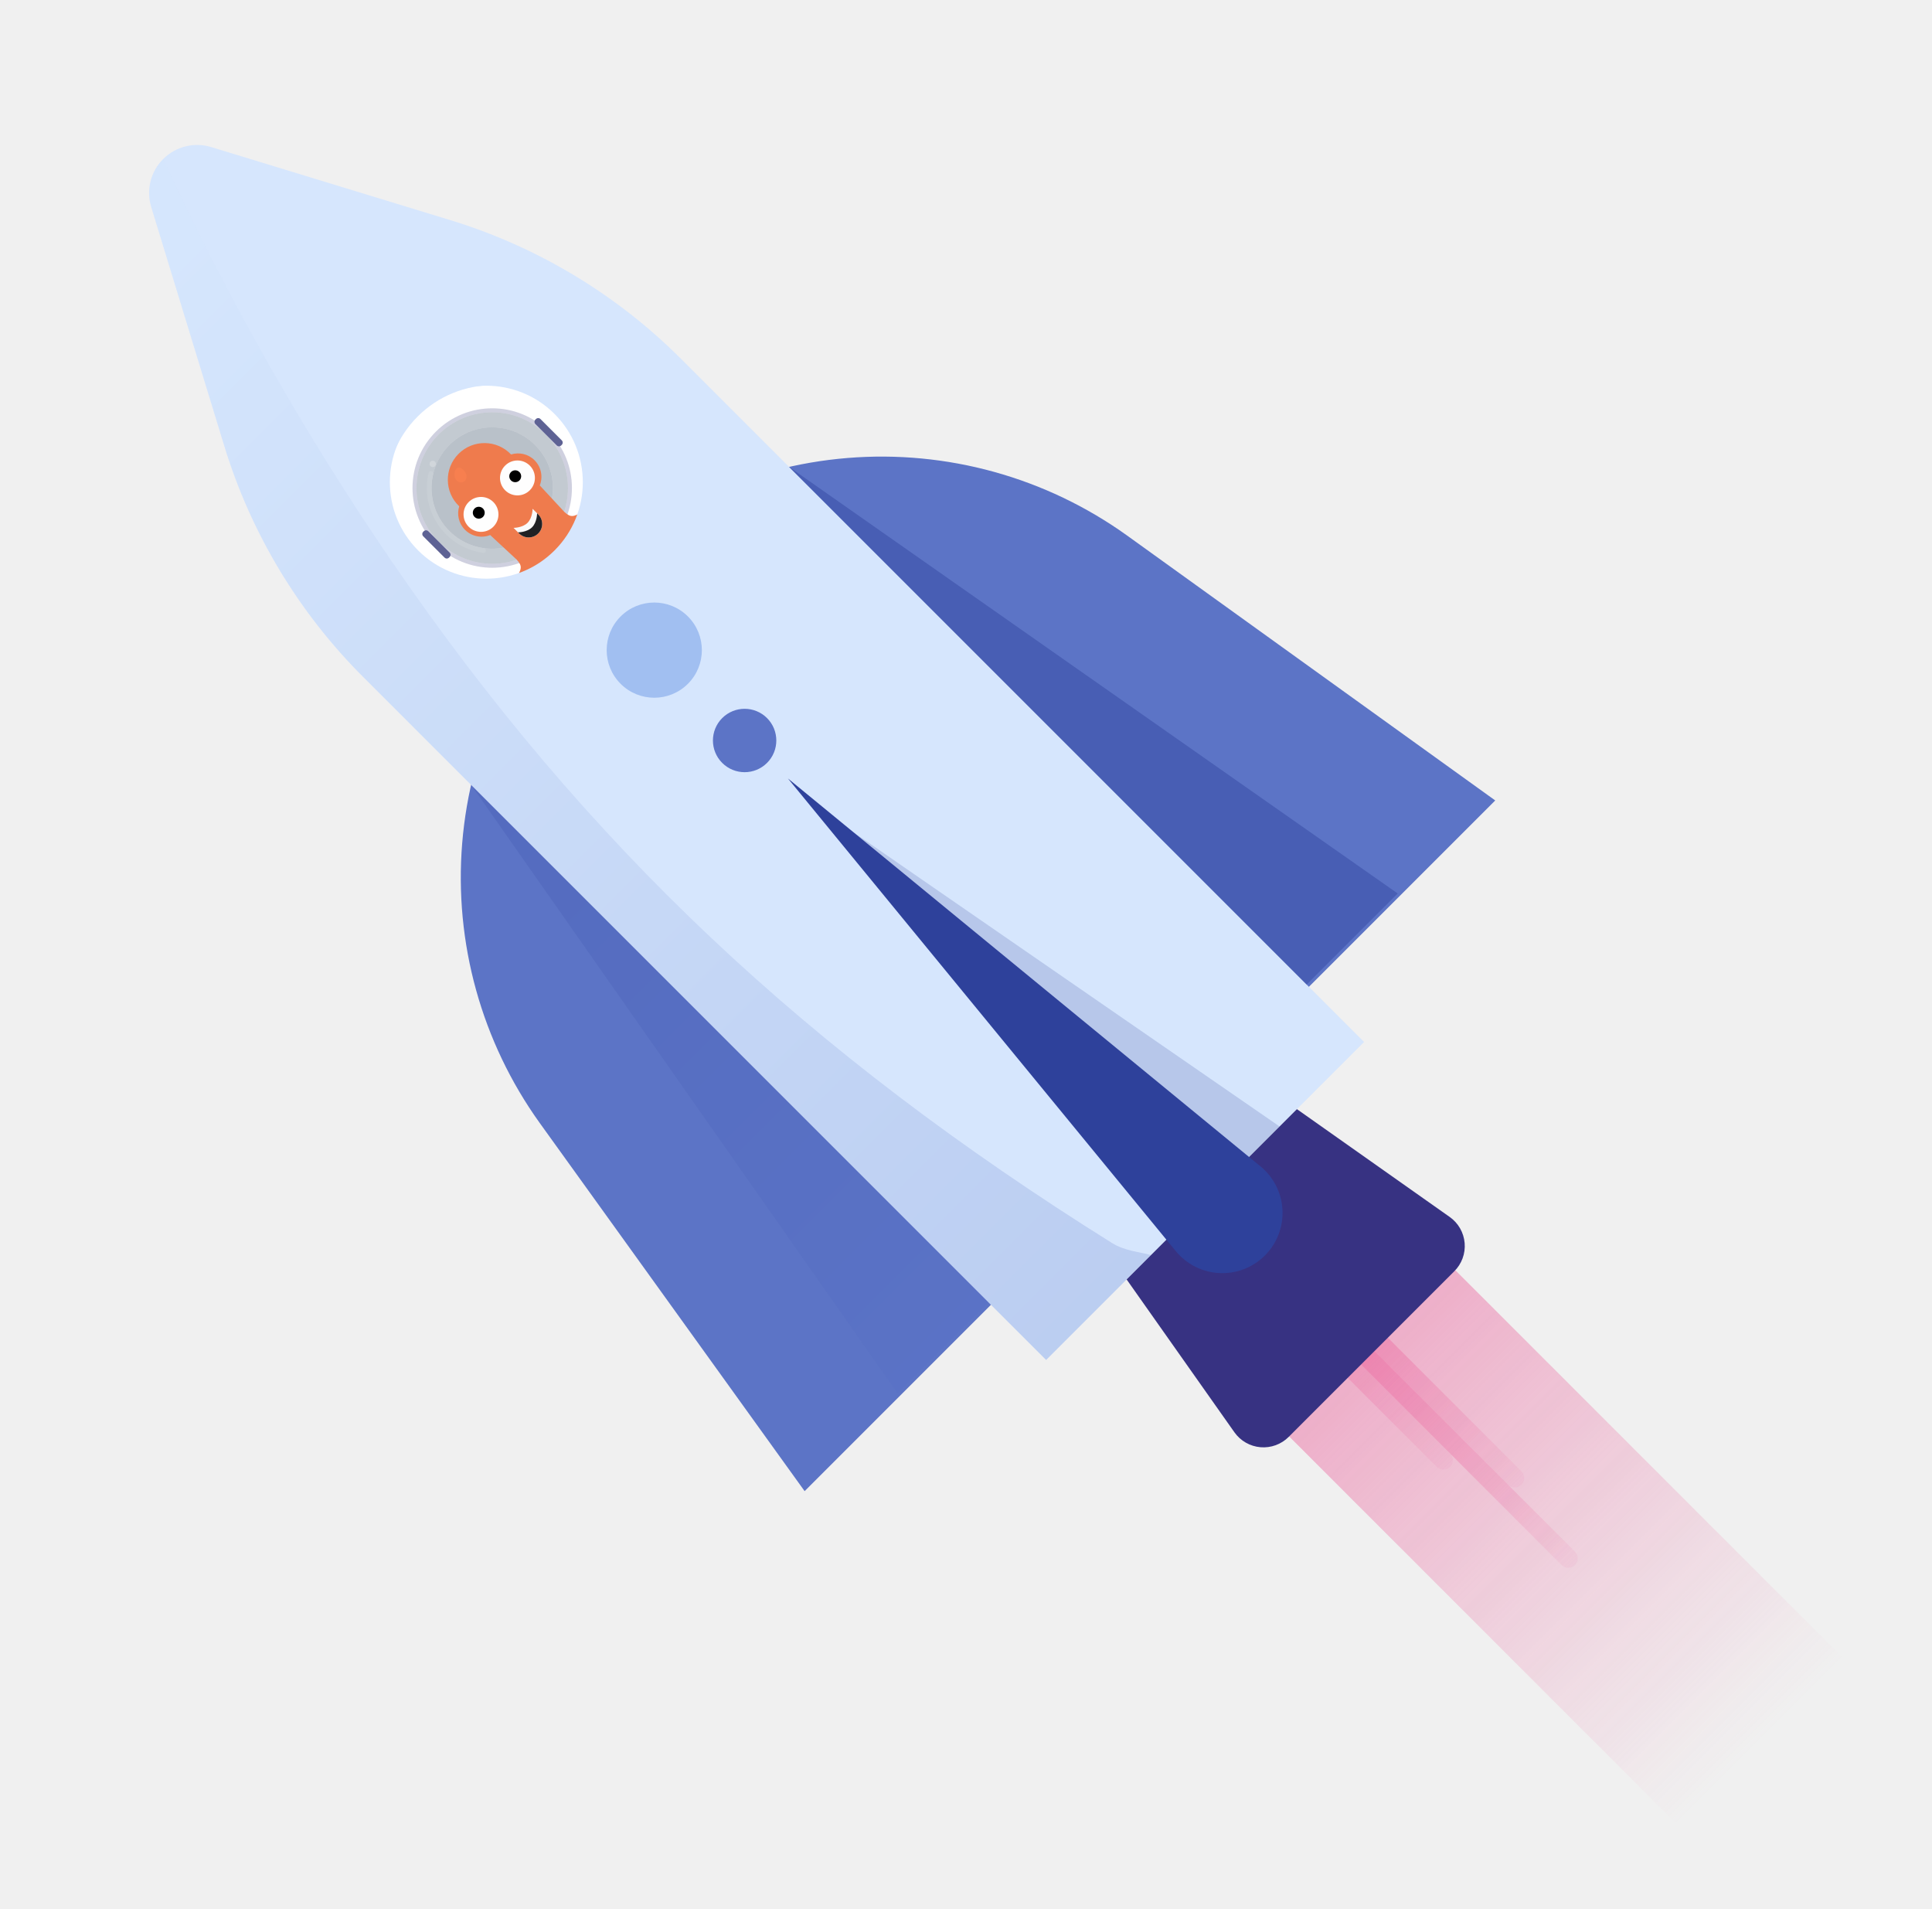
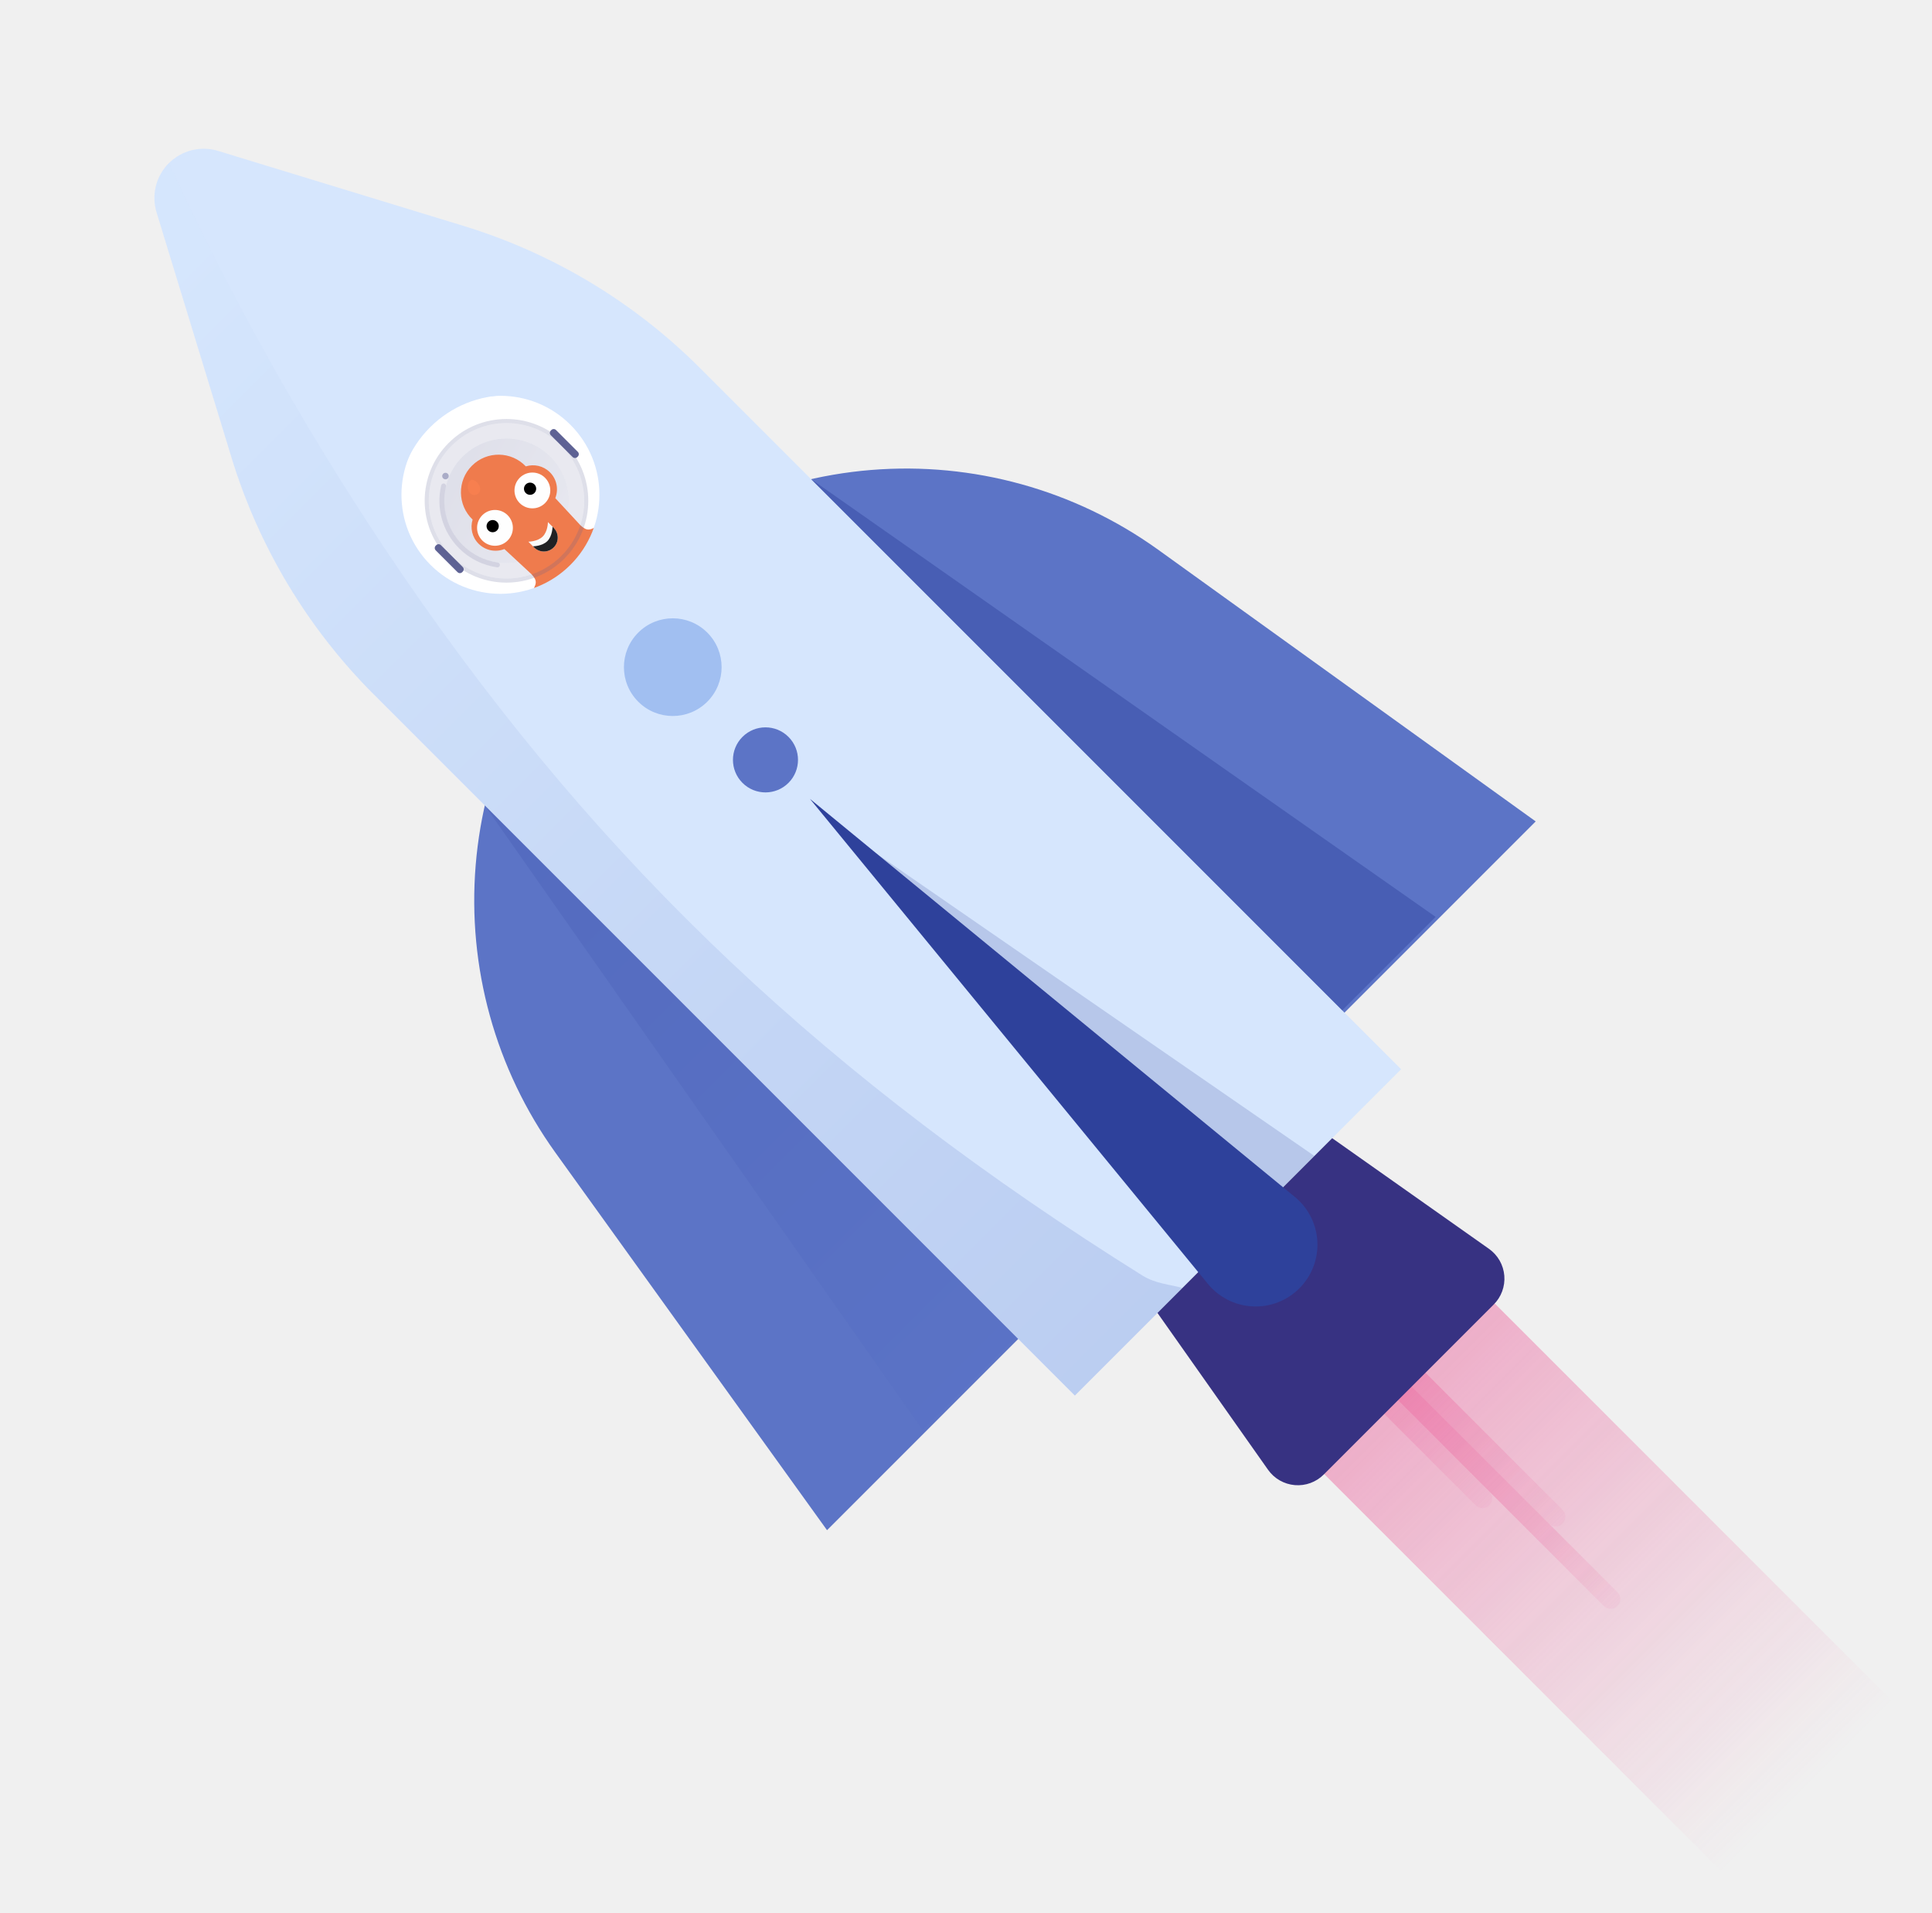
- <svg xmlns="http://www.w3.org/2000/svg" width="329" height="325" viewBox="0 0 329 325" fill="none">
-   <path opacity="0.9" d="M232.128 228.888L299.72 296.48" stroke="url(#paint0_linear)" stroke-width="40.029" stroke-linecap="round" />
-   <path opacity="0.9" d="M204.028 202.308L267.063 265.343" stroke="url(#paint1_linear)" stroke-width="3.222" stroke-linecap="round" />
-   <path opacity="0.9" d="M194.155 187.878L257.95 251.673" stroke="url(#paint2_linear)" stroke-width="3.222" stroke-linecap="round" />
-   <path opacity="0.9" d="M182.763 185.6L245.798 248.635" stroke="url(#paint3_linear)" stroke-width="3.222" stroke-linecap="round" />
-   <path d="M254.624 136.297L137.019 253.902L91.905 191.207C82 177.4 77.322 160.524 78.705 143.588C80.088 126.652 87.443 110.759 99.457 98.743V98.743C111.473 86.726 127.368 79.369 144.305 77.984C161.242 76.6 178.12 81.278 191.928 91.184L254.624 136.297Z" fill="#5C74C6" />
-   <path d="M115.942 61.075L232.288 177.421L178.142 231.567L61.796 115.221C50.838 104.261 42.736 90.779 38.201 75.959L25.754 35.244C25.321 33.826 25.281 32.317 25.64 30.878C25.999 29.439 26.742 28.125 27.791 27.076C28.839 26.028 30.153 25.284 31.592 24.926C33.031 24.567 34.54 24.607 35.958 25.04L76.68 37.48C91.5 42.015 104.981 50.117 115.942 61.075V61.075Z" fill="url(#paint4_linear)" />
-   <mask id="mask0" mask-type="alpha" maskUnits="userSpaceOnUse" x="59" y="58" width="48" height="48">
-     <path d="M94.436 93.722C100.852 87.306 100.852 76.904 94.436 70.488C88.02 64.073 77.618 64.073 71.203 70.488C64.787 76.904 64.787 87.306 71.203 93.722C77.619 100.137 88.02 100.137 94.436 93.722Z" fill="white" />
+ <svg xmlns="http://www.w3.org/2000/svg" width="299" height="296" viewBox="0 0 299 296" fill="none">
+   <path opacity="0.9" d="M216.688 213.448L279.72 276.48" stroke="url(#paint0_linear)" stroke-width="37.329" stroke-linecap="round" />
+   <path opacity="0.9" d="M190.483 188.66L249.266 247.443" stroke="url(#paint1_linear)" stroke-width="3.005" stroke-linecap="round" />
+   <path opacity="0.9" d="M181.276 175.204L240.767 234.695" stroke="url(#paint2_linear)" stroke-width="3.005" stroke-linecap="round" />
+   <path opacity="0.9" d="M170.653 173.079L229.436 231.862" stroke="url(#paint3_linear)" stroke-width="3.005" stroke-linecap="round" />
+   <path d="M237.666 127.103L127.994 236.775L85.924 178.308C76.687 165.433 72.324 149.695 73.614 133.902C74.904 118.109 81.763 103.287 92.967 92.082C104.172 80.876 118.994 74.015 134.789 72.724C150.583 71.432 166.323 75.795 179.199 85.033L237.666 127.103Z" fill="#5C74C6" />
+   <path d="M108.339 56.955L216.837 165.452L166.344 215.946L57.846 107.448C47.627 97.227 40.072 84.655 35.843 70.835L24.236 32.866C23.831 31.544 23.794 30.136 24.129 28.795C24.463 27.453 25.157 26.227 26.134 25.25C27.112 24.272 28.338 23.579 29.68 23.244C31.021 22.91 32.429 22.946 33.751 23.351L71.726 34.952C85.546 39.181 98.118 46.736 108.339 56.955Z" fill="url(#paint4_linear)" />
+   <mask id="mask0" mask-type="alpha" maskUnits="userSpaceOnUse" x="62" y="61" width="31" height="31">
+     <path d="M88.284 87.399C94.267 81.416 94.267 71.716 88.284 65.734C82.301 59.751 72.601 59.751 66.618 65.734C60.635 71.716 60.635 81.416 66.618 87.399C72.601 93.382 82.301 93.382 88.284 87.399Z" fill="white" />
  </mask>
  <g mask="url(#mask0)">
-     <circle cx="84.033" cy="83.832" r="18.259" transform="rotate(-45 84.0334 83.8315)" fill="white" />
-     <path fill-rule="evenodd" clip-rule="evenodd" d="M93.42 92.699C98.721 87.397 98.721 78.801 93.42 73.5C88.118 68.198 79.522 68.198 74.221 73.5C68.919 78.801 68.919 87.397 74.221 92.699C79.522 98 88.118 98 93.42 92.699ZM92.942 92.221C97.98 87.183 97.98 79.015 92.942 73.977C87.904 68.939 79.736 68.939 74.698 73.977C69.66 79.015 69.66 87.183 74.698 92.221C79.736 97.259 87.904 97.259 92.942 92.221Z" fill="#5E6294" fill-opacity="0.3" />
-     <circle opacity="0.35" cx="83.82" cy="83.099" r="10.334" transform="rotate(-45 83.8201 83.0991)" fill="#364C64" />
-     <path opacity="0.3" fill-rule="evenodd" clip-rule="evenodd" d="M92.942 92.221C97.98 87.183 97.98 79.015 92.942 73.977C87.904 68.939 79.736 68.939 74.698 73.977C69.66 79.015 69.66 87.183 74.698 92.221C79.736 97.259 87.904 97.259 92.942 92.221ZM91.127 90.406C95.163 86.371 95.163 79.828 91.127 75.792C87.092 71.757 80.549 71.757 76.513 75.792C72.477 79.828 72.477 86.371 76.513 90.406C80.549 94.442 87.092 94.442 91.127 90.406Z" fill="#364C64" />
-     <path d="M83.473 91.103C82.041 91.67 80.346 91.374 79.187 90.215C78.104 89.132 77.775 87.58 78.2 86.212C75.661 83.797 75.604 79.757 78.089 77.273C80.574 74.788 84.614 74.845 87.028 77.383C88.396 76.959 89.948 77.288 91.032 78.371C92.19 79.53 92.486 81.224 91.92 82.657L96.091 87.155C97.26 88.23 97.692 87.985 99.314 87.062C99.471 86.973 99.639 86.878 99.819 86.777C99.01 88.065 98.385 88.756 97.845 89.046L99.772 91.123C101.495 93.183 101.517 93.17 103.126 92.226C103.345 92.097 103.593 91.951 103.879 91.791C101.758 95.169 100.476 93.96 99.318 92.866C99.086 92.647 98.86 92.434 98.632 92.262L98.53 92.364C98.6 92.446 98.667 92.526 98.733 92.603L98.734 92.605C100.181 94.308 100.678 94.893 101.164 94.884C101.417 94.88 101.668 94.713 102.05 94.459C102.449 94.194 102.992 93.833 103.831 93.463C101.04 97.157 100.013 96.124 98.264 94.367C97.992 94.093 97.702 93.802 97.385 93.509L97.288 93.606C100.518 97.136 100.735 97.005 102.167 96.137C102.556 95.901 103.035 95.611 103.688 95.326C100.751 98.997 99.68 98.19 98.03 96.947C97.737 96.727 97.427 96.493 97.085 96.268C97.31 96.61 97.543 96.921 97.763 97.213C99.006 98.863 99.813 99.934 96.142 102.871C96.427 102.218 96.718 101.74 96.953 101.351C97.821 99.919 97.953 99.701 94.422 96.472L94.325 96.569C94.619 96.885 94.91 97.175 95.183 97.447C96.941 99.196 97.973 100.224 94.279 103.015C94.649 102.176 95.01 101.633 95.275 101.234C95.529 100.852 95.696 100.601 95.701 100.347C95.71 99.862 95.125 99.365 93.421 97.918C93.344 97.852 93.263 97.784 93.181 97.713L93.078 97.816C93.25 98.043 93.464 98.27 93.682 98.501C94.776 99.66 95.986 100.941 92.608 103.062C92.768 102.776 92.913 102.528 93.042 102.309C93.987 100.7 93.999 100.679 91.939 98.955L89.862 97.029C89.573 97.569 88.881 98.194 87.593 99.003C87.694 98.822 87.789 98.655 87.879 98.498C88.801 96.875 89.047 96.444 87.971 95.275L83.473 91.103Z" fill="#EF7B4D" />
-     <circle cx="81.91" cy="87.589" r="2.972" transform="rotate(-45 81.9097 87.5889)" fill="#FEFEFE" />
-     <circle cx="81.528" cy="87.302" r="1.013" transform="rotate(-45 81.5276 87.3022)" fill="black" />
-     <circle cx="88.118" cy="81.38" r="2.972" transform="rotate(-45 88.1183 81.3799)" fill="#FEFEFE" />
-     <circle cx="87.736" cy="81.093" r="1.013" transform="rotate(-45 87.7362 81.0933)" fill="black" />
-     <path d="M87.45 89.881C87.45 89.881 88.978 89.881 89.838 89.022C90.697 88.162 90.697 86.634 90.697 86.634L91.653 87.589C92.549 88.486 92.549 89.94 91.653 90.837V90.837C90.756 91.733 89.302 91.733 88.405 90.837L87.45 89.881Z" fill="#FAFAFA" />
-     <path d="M88.214 90.645C88.214 90.645 89.742 90.645 90.602 89.786C91.462 88.926 91.462 87.398 91.462 87.398L91.653 87.589C92.549 88.486 92.549 89.94 91.653 90.837V90.837C90.756 91.733 89.302 91.733 88.405 90.837L88.214 90.645Z" fill="#202124" />
-     <path opacity="0.09" d="M82.322 93.736C80.11 93.424 77.977 92.421 76.269 90.727C73.516 87.998 72.551 84.147 73.379 80.631" stroke="white" stroke-width="0.81" stroke-linecap="round" />
-     <circle opacity="0.23" cx="73.695" cy="78.992" r="0.54" transform="rotate(-45 73.6952 78.9922)" fill="white" />
-     <rect x="71.689" y="90.932" width="1.216" height="6.214" rx="0.54" transform="rotate(-45 71.6893 90.9316)" fill="#5E6294" />
-     <rect x="90.793" y="71.828" width="1.216" height="6.214" rx="0.54" transform="rotate(-45 90.7928 71.8281)" fill="#5E6294" />
-     <path d="M79.239 80.439C79.592 80.984 79.499 81.671 79.032 81.974C78.564 82.277 77.958 82.165 77.604 81.619C77.251 81.074 77.361 80.01 77.829 79.707C78.296 79.404 78.886 79.893 79.239 80.439Z" fill="#F77F4F" />
+     <circle cx="78.583" cy="78.176" r="17.027" transform="rotate(-45 78.5833 78.1763)" fill="white" />
+     <circle opacity="0.2" cx="78.384" cy="77.494" r="9.637" transform="rotate(-45 78.3843 77.4937)" fill="url(#paint5_linear)" />
+     <path opacity="0.14" fill-rule="evenodd" clip-rule="evenodd" d="M86.891 86C91.589 81.302 91.589 73.685 86.891 68.987C82.193 64.289 74.576 64.289 69.878 68.987C65.18 73.685 65.18 81.302 69.878 86C74.576 90.698 82.193 90.698 86.891 86ZM85.198 84.308C88.962 80.544 88.962 74.443 85.198 70.68C81.435 66.916 75.334 66.916 71.57 70.68C67.807 74.443 67.807 80.544 71.57 84.308C75.334 88.071 81.435 88.071 85.198 84.308Z" fill="#5E6294" />
+     <path d="M78.061 84.958C76.725 85.487 75.145 85.21 74.064 84.13C73.054 83.12 72.747 81.673 73.143 80.397C70.776 78.145 70.723 74.378 73.04 72.061C75.357 69.743 79.124 69.796 81.376 72.164C82.652 71.768 84.099 72.075 85.109 73.085C86.19 74.165 86.466 75.746 85.938 77.081L89.828 81.276C90.918 82.279 91.32 82.05 92.834 81.19C92.98 81.107 93.136 81.018 93.304 80.923C92.55 82.125 91.966 82.769 91.463 83.039L93.26 84.976C94.867 86.897 94.887 86.886 96.388 86.005C96.592 85.885 96.823 85.749 97.09 85.6C95.112 88.75 93.917 87.622 92.837 86.602C92.621 86.398 92.409 86.199 92.197 86.039L92.102 86.134C92.167 86.21 92.23 86.285 92.291 86.357L92.293 86.359C93.642 87.947 94.105 88.492 94.558 88.484C94.794 88.48 95.028 88.324 95.385 88.088C95.757 87.84 96.263 87.504 97.045 87.159C94.443 90.603 93.485 89.64 91.853 88.001C91.6 87.746 91.33 87.475 91.035 87.201L90.944 87.292C93.956 90.584 94.159 90.461 95.494 89.652C95.856 89.432 96.303 89.162 96.912 88.895C94.173 92.319 93.174 91.567 91.635 90.408C91.363 90.203 91.073 89.984 90.754 89.775C90.964 90.094 91.182 90.383 91.387 90.656C92.546 92.195 93.298 93.194 89.875 95.932C90.141 95.323 90.412 94.877 90.632 94.514C91.441 93.179 91.564 92.976 88.271 89.965L88.181 90.055C88.454 90.35 88.726 90.62 88.981 90.874C90.62 92.505 91.582 93.463 88.138 96.066C88.483 95.284 88.819 94.778 89.067 94.405C89.304 94.049 89.459 93.815 89.463 93.578C89.472 93.126 88.927 92.662 87.338 91.313C87.265 91.251 87.191 91.188 87.114 91.122L87.018 91.218C87.178 91.43 87.378 91.641 87.581 91.857C88.601 92.938 89.729 94.132 86.579 96.11C86.728 95.844 86.864 95.612 86.984 95.408C87.865 93.908 87.877 93.888 85.956 92.28L84.019 90.484C83.749 90.987 83.104 91.571 81.903 92.325C81.997 92.156 82.086 92 82.169 91.854C83.029 90.341 83.258 89.939 82.255 88.849L78.061 84.958Z" fill="#EF7B4D" />
+     <circle cx="76.603" cy="81.68" r="2.771" transform="rotate(-45 76.6028 81.6802)" fill="#FEFEFE" />
+     <circle cx="76.246" cy="81.413" r="0.945" transform="rotate(-45 76.2465 81.4131)" fill="black" />
+     <circle cx="82.393" cy="75.891" r="2.771" transform="rotate(-45 82.3926 75.8906)" fill="#FEFEFE" />
+     <circle cx="82.036" cy="75.623" r="0.945" transform="rotate(-45 82.0363 75.623)" fill="black" />
+     <path d="M81.769 83.818C81.769 83.818 83.194 83.818 83.996 83.016C84.798 82.215 84.798 80.789 84.798 80.789L85.688 81.68C86.525 82.516 86.525 83.872 85.688 84.709C84.852 85.545 83.496 85.545 82.66 84.709L81.769 83.818Z" fill="#FAFAFA" />
+     <path d="M82.482 84.531C82.482 84.531 83.907 84.531 84.709 83.729C85.51 82.927 85.51 81.502 85.51 81.502L85.688 81.68C86.525 82.517 86.525 83.873 85.688 84.709C84.852 85.545 83.496 85.545 82.66 84.709L82.482 84.531Z" fill="#202124" />
+     <path opacity="0.16" d="M76.987 87.412C74.925 87.121 72.935 86.187 71.342 84.607C68.775 82.061 67.875 78.471 68.647 75.192" stroke="#5E6294" stroke-width="0.756" stroke-linecap="round" />
+     <circle opacity="0.45" cx="68.942" cy="73.664" r="0.504" transform="rotate(-45 68.9424 73.6636)" fill="#5E6294" />
+     <rect x="67.072" y="84.798" width="1.134" height="5.795" rx="0.504" transform="rotate(-45 67.0718 84.7979)" fill="#5E6294" />
+     <rect x="84.887" y="66.983" width="1.134" height="5.795" rx="0.504" transform="rotate(-45 84.8867 66.9829)" fill="#5E6294" />
+     <path fill-rule="evenodd" clip-rule="evenodd" d="M87.336 86.446C92.28 81.502 92.28 73.486 87.336 68.542C82.392 63.598 74.376 63.598 69.432 68.542C64.488 73.486 64.488 81.502 69.432 86.446C74.376 91.39 82.392 91.39 87.336 86.446ZM86.891 86C91.589 81.302 91.589 73.685 86.891 68.987C82.193 64.289 74.576 64.289 69.878 68.987C65.18 73.685 65.18 81.302 69.878 86C74.576 90.698 82.193 90.698 86.891 86Z" fill="#5E6294" fill-opacity="0.2" />
+     <path d="M74.112 75.013C74.442 75.521 74.355 76.162 73.919 76.445C73.483 76.728 72.917 76.622 72.588 76.114C72.258 75.606 72.361 74.613 72.797 74.33C73.233 74.048 73.783 74.504 74.112 75.013Z" fill="#F77F4F" />
  </g>
-   <path opacity="0.17" d="M80.215 133.639L152.86 237.298L168.367 221.791L80.215 133.639Z" fill="url(#paint5_linear)" />
-   <path opacity="0.43" d="M134.361 79.494L238.019 152.139L222.513 167.646L134.361 79.494Z" fill="url(#paint6_linear)" />
-   <path d="M247.64 216.475L219.446 244.67C218.822 245.294 218.069 245.774 217.241 246.077C216.412 246.38 215.527 246.499 214.647 246.424C213.768 246.349 212.916 246.084 212.15 245.645C211.384 245.207 210.723 244.607 210.213 243.886L191.854 217.855L220.852 188.857L246.877 207.222C247.599 207.733 248.201 208.396 248.64 209.165C249.078 209.934 249.343 210.789 249.416 211.671C249.489 212.553 249.368 213.44 249.061 214.27C248.754 215.1 248.269 215.853 247.64 216.475V216.475Z" fill="url(#paint7_linear)" />
-   <path d="M117.147 116.432C120.312 113.267 120.312 108.135 117.147 104.969C113.982 101.804 108.85 101.804 105.684 104.969C102.519 108.135 102.519 113.267 105.684 116.432C108.85 119.597 113.982 119.597 117.147 116.432Z" fill="#A1BFF1" />
-   <path d="M130.618 129.903C132.726 127.796 132.726 124.378 130.618 122.271C128.51 120.163 125.093 120.163 122.985 122.271C120.877 124.378 120.877 127.796 122.985 129.903C125.093 132.011 128.51 132.011 130.618 129.903Z" fill="#5C74C6" />
-   <path opacity="0.19" d="M217.9 191.809L211.097 198.612L138.894 137.269L217.9 191.809Z" fill="url(#paint8_linear)" />
-   <path d="M134.173 132.548L200.157 212.953C201.059 214.076 202.188 214.996 203.47 215.653C204.752 216.31 206.157 216.69 207.596 216.768C209.034 216.845 210.472 216.619 211.817 216.104C213.163 215.588 214.384 214.795 215.402 213.777V213.777C216.421 212.759 217.213 211.538 217.728 210.193C218.243 208.848 218.469 207.41 218.391 205.972C218.312 204.534 217.932 203.129 217.274 201.848C216.616 200.567 215.695 199.439 214.572 198.538L134.173 132.548Z" fill="url(#paint9_linear)" />
-   <path opacity="0.23" d="M189.324 211.628C191.607 213.054 194.077 213.141 195.999 213.71L178.142 231.567L61.796 115.221C50.838 104.261 42.736 90.779 38.201 75.959L25.755 35.244C25.31 33.824 25.266 32.309 25.628 30.865C25.989 29.421 26.742 28.105 27.803 27.062C38.837 50.951 51.851 73.874 66.71 95.59C99.953 144.138 137.688 179.329 189.324 211.628Z" fill="url(#paint10_linear)" />
+   <path opacity="0.17" d="M75.022 124.624L142.767 221.29L157.228 206.83L75.022 124.624Z" fill="url(#paint6_linear)" />
+   <path opacity="0.43" d="M125.515 74.131L222.181 141.876L207.721 156.336L125.515 74.131Z" fill="url(#paint7_linear)" />
+   <path d="M231.154 201.872L204.861 228.165C204.279 228.747 203.577 229.195 202.805 229.477C202.032 229.76 201.206 229.87 200.386 229.801C199.566 229.731 198.771 229.483 198.057 229.075C197.343 228.666 196.726 228.106 196.251 227.434L179.131 203.158L206.172 176.117L230.442 193.243C231.115 193.72 231.676 194.338 232.086 195.055C232.495 195.772 232.742 196.569 232.81 197.392C232.877 198.214 232.764 199.042 232.478 199.816C232.192 200.59 231.74 201.292 231.154 201.872Z" fill="url(#paint8_linear)" />
+   <path d="M109.463 108.578C112.415 105.626 112.415 100.84 109.463 97.888C106.511 94.936 101.725 94.936 98.774 97.888C95.822 100.84 95.822 105.626 98.774 108.578C101.725 111.529 106.511 111.529 109.463 108.578Z" fill="#A1BFF1" />
+   <path d="M122.025 121.14C123.991 119.174 123.991 115.988 122.025 114.022C120.06 112.057 116.873 112.057 114.907 114.022C112.942 115.988 112.942 119.174 114.907 121.14C116.873 123.106 120.06 123.106 122.025 121.14Z" fill="#5C74C6" />
+   <path opacity="0.19" d="M203.419 178.87L197.075 185.214L129.743 128.008L203.419 178.87Z" fill="url(#paint9_linear)" />
+   <path d="M125.341 123.607L186.873 198.588C187.715 199.635 188.767 200.492 189.963 201.105C191.158 201.718 192.469 202.072 193.81 202.145C195.151 202.217 196.493 202.006 197.747 201.526C199.002 201.045 200.141 200.306 201.09 199.356C202.04 198.407 202.779 197.268 203.259 196.014C203.74 194.76 203.95 193.418 203.877 192.077C203.804 190.737 203.449 189.426 202.835 188.232C202.222 187.037 201.363 185.985 200.316 185.145L125.341 123.607Z" fill="url(#paint10_linear)" />
+   <path opacity="0.23" d="M176.771 197.352C178.9 198.682 181.204 198.763 182.996 199.294L166.344 215.946L57.846 107.448C47.627 97.227 40.072 84.655 35.843 70.835L24.236 32.866C23.821 31.542 23.78 30.129 24.117 28.782C24.454 27.436 25.157 26.209 26.146 25.236C36.435 47.514 48.572 68.89 62.429 89.141C93.429 134.415 128.619 167.232 176.771 197.352Z" fill="url(#paint11_linear)" />
  <defs>
-     <linearGradient id="paint0_linear" x1="158.501" y1="155.261" x2="299.72" y2="296.48" gradientUnits="userSpaceOnUse">
+     <linearGradient id="paint0_linear" x1="148.028" y1="144.788" x2="279.72" y2="276.48" gradientUnits="userSpaceOnUse">
      <stop stop-color="#EB5795" />
      <stop offset="1" stop-color="#EB5795" stop-opacity="0" />
    </linearGradient>
-     <linearGradient id="paint1_linear" x1="196.936" y1="195.216" x2="273.366" y2="271.646" gradientUnits="userSpaceOnUse">
+     <linearGradient id="paint1_linear" x1="183.87" y1="182.047" x2="255.144" y2="253.321" gradientUnits="userSpaceOnUse">
      <stop stop-color="#EB5795" />
      <stop offset="1" stop-color="#EB5795" stop-opacity="0" />
    </linearGradient>
-     <linearGradient id="paint2_linear" x1="186.978" y1="180.701" x2="264.329" y2="258.052" gradientUnits="userSpaceOnUse">
+     <linearGradient id="paint2_linear" x1="174.583" y1="168.511" x2="246.716" y2="240.644" gradientUnits="userSpaceOnUse">
      <stop stop-color="#EB5795" />
      <stop offset="1" stop-color="#EB5795" stop-opacity="0" />
    </linearGradient>
-     <linearGradient id="paint3_linear" x1="175.671" y1="178.508" x2="252.102" y2="254.938" gradientUnits="userSpaceOnUse">
+     <linearGradient id="paint3_linear" x1="164.04" y1="166.466" x2="235.314" y2="237.74" gradientUnits="userSpaceOnUse">
      <stop stop-color="#EB5795" />
      <stop offset="1" stop-color="#EB5795" stop-opacity="0" />
    </linearGradient>
-     <linearGradient id="paint4_linear" x1="47630.8" y1="26249" x2="52009.6" y2="21870.2" gradientUnits="userSpaceOnUse">
+     <linearGradient id="paint4_linear" x1="44417.9" y1="24478.3" x2="48501.3" y2="20394.9" gradientUnits="userSpaceOnUse">
      <stop stop-color="#D6E6FD" />
      <stop offset="1" stop-color="#D2E3FD" />
    </linearGradient>
-     <linearGradient id="paint5_linear" x1="177.626" y1="246.558" x2="73.332" y2="142.263" gradientUnits="userSpaceOnUse">
+     <linearGradient id="paint5_linear" x1="78.384" y1="67.857" x2="83.917" y2="86.869" gradientUnits="userSpaceOnUse">
+       <stop stop-color="#5E6294" />
+       <stop offset="1" stop-color="#878BB2" />
+     </linearGradient>
+     <linearGradient id="paint6_linear" x1="165.863" y1="229.925" x2="68.604" y2="132.666" gradientUnits="userSpaceOnUse">
      <stop stop-color="#5C75C9" />
      <stop offset="1" stop-color="#2E419B" />
    </linearGradient>
-     <linearGradient id="paint6_linear" x1="35609.5" y1="26548.7" x2="21878.1" y2="12817.3" gradientUnits="userSpaceOnUse">
+     <linearGradient id="paint7_linear" x1="33207.5" y1="24757.8" x2="20402.4" y2="11952.6" gradientUnits="userSpaceOnUse">
      <stop stop-color="#5C75C9" />
      <stop offset="1" stop-color="#2E419B" />
    </linearGradient>
-     <linearGradient id="paint7_linear" x1="17995.7" y1="369.474" x2="19408.1" y2="1781.88" gradientUnits="userSpaceOnUse">
+     <linearGradient id="paint8_linear" x1="16781.9" y1="344.55" x2="18099" y2="1661.68" gradientUnits="userSpaceOnUse">
      <stop stop-color="#373282" />
      <stop offset="0.44" stop-color="#323A8F" />
      <stop offset="1" stop-color="#2E419B" />
    </linearGradient>
-     <linearGradient id="paint8_linear" x1="25913.8" y1="19840.4" x2="19254.5" y2="13181.1" gradientUnits="userSpaceOnUse">
+     <linearGradient id="paint9_linear" x1="24165.9" y1="18502" x2="17955.8" y2="12291.9" gradientUnits="userSpaceOnUse">
      <stop stop-color="#5C75C9" />
      <stop offset="1" stop-color="#2E419B" />
    </linearGradient>
-     <linearGradient id="paint9_linear" x1="31435.3" y1="24515.3" x2="22077.8" y2="15157.8" gradientUnits="userSpaceOnUse">
+     <linearGradient id="paint10_linear" x1="29315" y1="22861.6" x2="20588.7" y2="14135.3" gradientUnits="userSpaceOnUse">
      <stop stop-color="#5C75C9" />
      <stop offset="1" stop-color="#2E419B" />
    </linearGradient>
-     <linearGradient id="paint10_linear" x1="198.617" y1="224.952" x2="24.529" y2="50.864" gradientUnits="userSpaceOnUse">
+     <linearGradient id="paint11_linear" x1="185.437" y1="209.777" x2="23.093" y2="47.433" gradientUnits="userSpaceOnUse">
      <stop stop-color="#5C75C9" />
      <stop offset="1" stop-color="#D2E3FD" />
    </linearGradient>
  </defs>
</svg>
